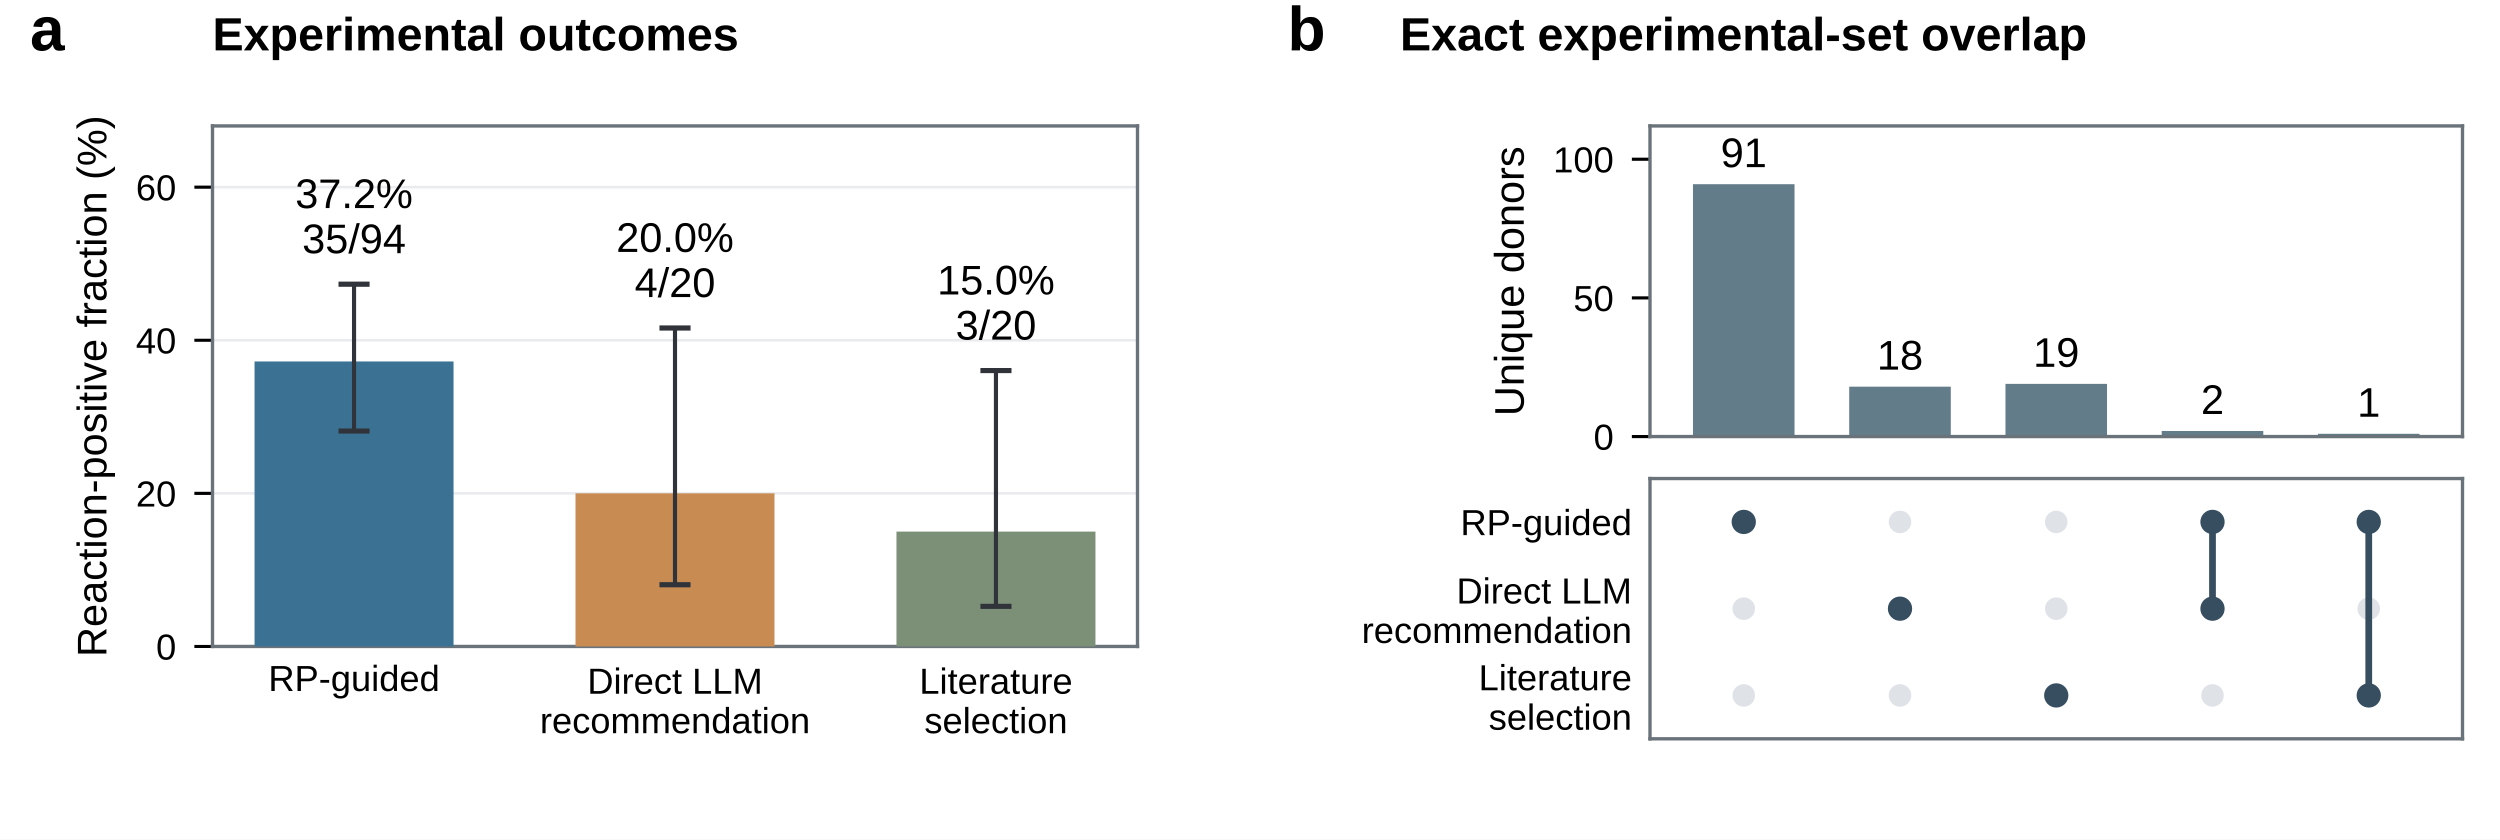
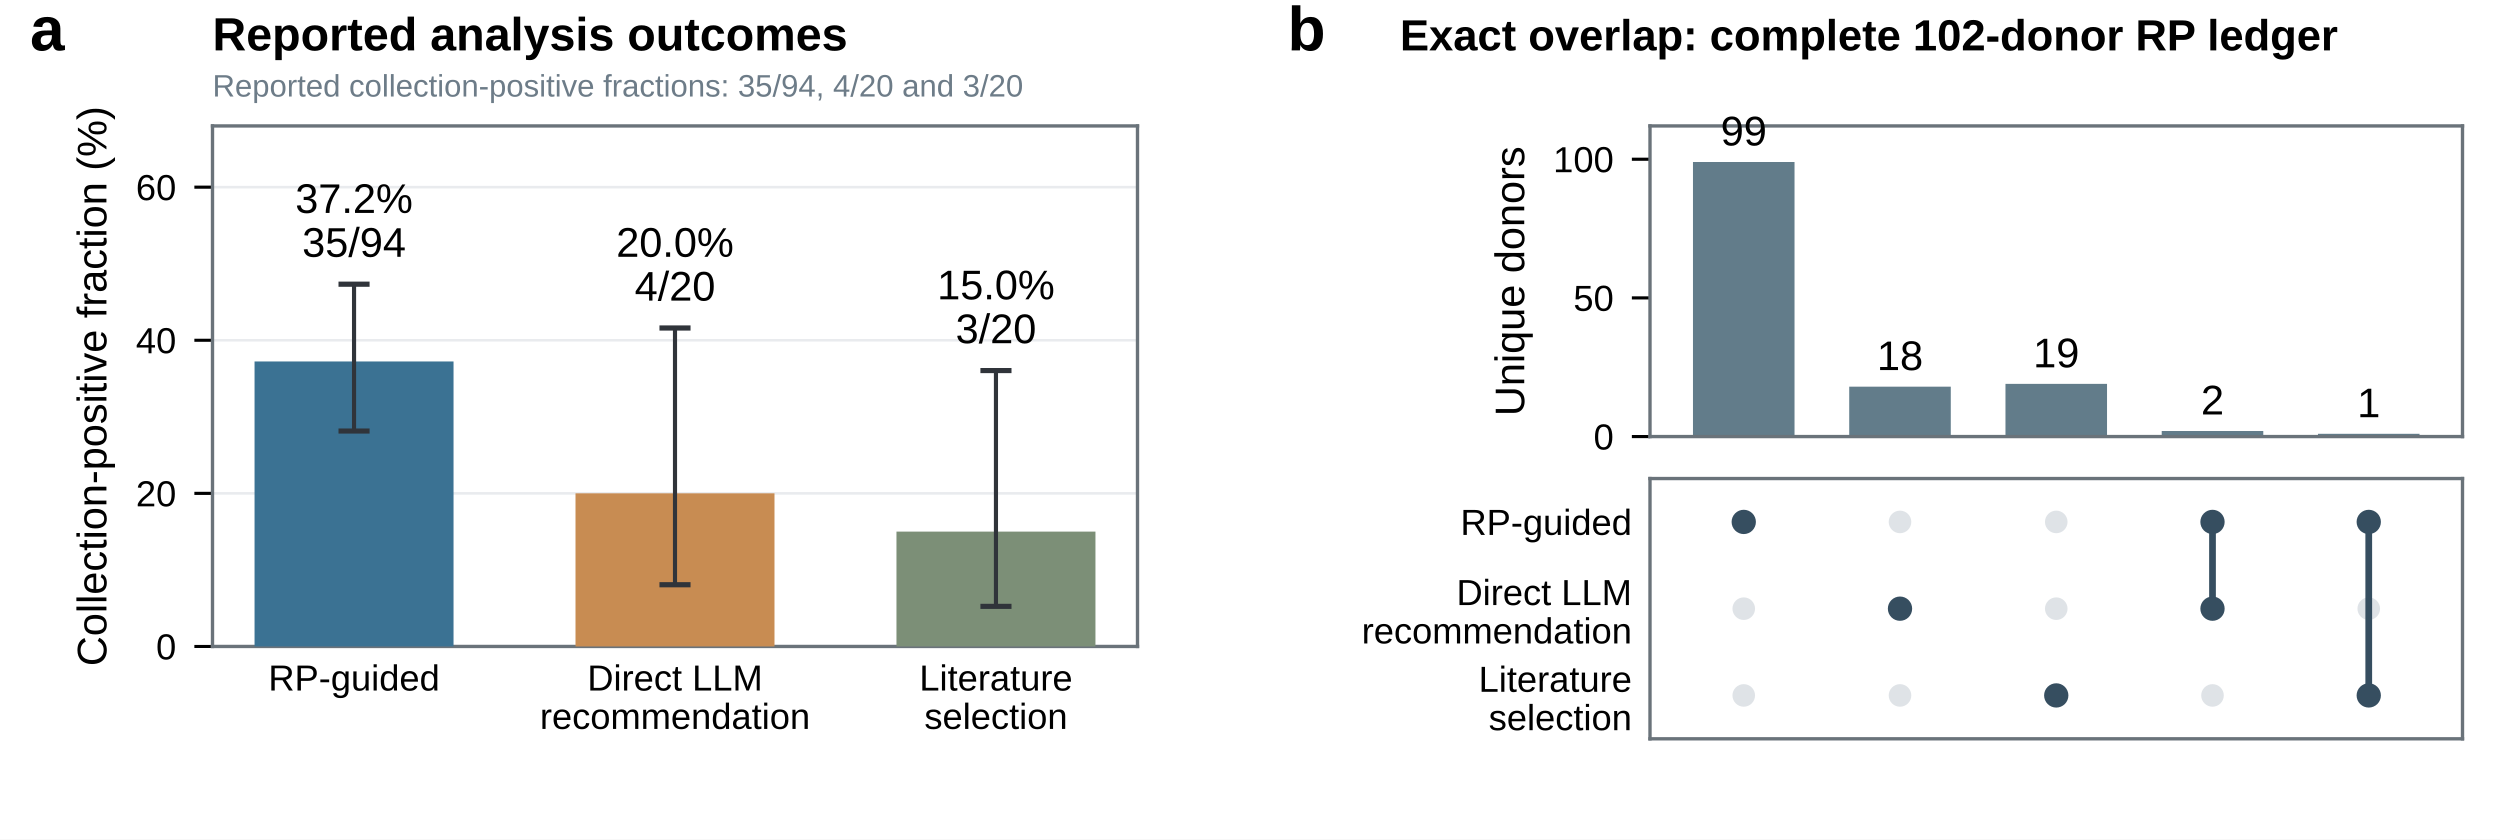
<svg xmlns="http://www.w3.org/2000/svg" xmlns:xlink="http://www.w3.org/1999/xlink" width="482.4pt" height="162pt" viewBox="0 0 482.4 162" version="1.1">
  <defs>
    <style type="text/css">*{stroke-linejoin: round; stroke-linecap: butt}</style>
  </defs>
  <g id="figure_1">
    <g id="patch_1">
      <path d="M 0 162 L 482.4 162 L 482.4 0 L 0 0 z " style="fill: #ffffff" />
    </g>
    <g id="axes_1">
      <g id="patch_2">
        <path d="M 41.004 124.74 L 219.492 124.74 L 219.492 24.3 L 41.004 24.3 z " style="fill: #ffffff" />
      </g>
      <g id="matplotlib.axis_1">
        <g id="xtick_1">
          <g id="line2d_1" />
          <g id="text_1">
-             <text style="font-size: 7px; font-family: 'Arial'; text-anchor: middle" x="68.316" y="133.336" transform="rotate(-0 68.31601 133.3362)">RP-guided</text>
+             <text style="font-size: 7px; font-family: 'Arial'; text-anchor: middle" x="68.316" y="133.25" transform="rotate(-0 68.31601 133.2505)">RP-guided</text>
          </g>
        </g>
        <g id="xtick_2">
          <g id="line2d_2" />
          <g id="text_2">
-             <text style="font-size: 7px; font-family: 'Arial'" transform="translate(113.3282 133.8608)">Direct LLM</text>
-             <text style="font-size: 7px; font-family: 'Arial'" transform="translate(104.1812 141.4795)">recommendation</text>
+             <text style="font-size: 7px; font-family: 'Arial'" transform="translate(113.3282 133.2505)">Direct LLM</text>
+             <text style="font-size: 7px; font-family: 'Arial'" transform="translate(104.1812 140.6543)">recommendation</text>
          </g>
        </g>
        <g id="xtick_3">
          <g id="line2d_3" />
          <g id="text_3">
-             <text style="font-size: 7px; font-family: 'Arial'" transform="translate(177.3952 133.8608)">Literature</text>
-             <text style="font-size: 7px; font-family: 'Arial'" transform="translate(178.367 141.4795)">selection</text>
+             <text style="font-size: 7px; font-family: 'Arial'" transform="translate(177.3952 133.2505)">Literature</text>
+             <text style="font-size: 7px; font-family: 'Arial'" transform="translate(178.367 140.6543)">selection</text>
          </g>
        </g>
      </g>
      <g id="matplotlib.axis_2">
        <g id="ytick_1">
          <g id="line2d_4">
-             <path d="M 41.004 124.74 L 219.492 124.74 " clip-path="url(#p1fa5489b76)" style="fill: none; stroke: #e9ebee; stroke-width: 0.5; stroke-linecap: square" />
+             <path d="M 41.004 124.74 L 219.492 124.74 " clip-path="url(#p2468c2461d)" style="fill: none; stroke: #e9ebee; stroke-width: 0.5; stroke-linecap: square" />
          </g>
          <g id="line2d_5">
            <defs>
-               <path id="mcfb7ed410b" d="M 0 0 L -3.5 0 " style="stroke: #000000; stroke-width: 0.6" />
+               <path id="m9c5047dd20" d="M 0 0 L -3.5 0 " style="stroke: #000000; stroke-width: 0.6" />
            </defs>
            <g>
-               <use xlink:href="#mcfb7ed410b" x="41.004" y="124.74" style="stroke: #000000; stroke-width: 0.6" />
+               <use xlink:href="#m9c5047dd20" x="41.004" y="124.74" style="stroke: #000000; stroke-width: 0.6" />
            </g>
          </g>
          <g id="text_4">
-             <text style="font-size: 7px; font-family: 'Arial'; text-anchor: end" x="34.004" y="127.288" transform="rotate(-0 34.004 127.2881)">0</text>
+             <text style="font-size: 7px; font-family: 'Arial'; text-anchor: end" x="34.004" y="127.245" transform="rotate(-0 34.004 127.2452)">0</text>
          </g>
        </g>
        <g id="ytick_2">
          <g id="line2d_6">
-             <path d="M 41.004 95.199 L 219.492 95.199 " clip-path="url(#p1fa5489b76)" style="fill: none; stroke: #e9ebee; stroke-width: 0.5; stroke-linecap: square" />
+             <path d="M 41.004 95.199 L 219.492 95.199 " clip-path="url(#p2468c2461d)" style="fill: none; stroke: #e9ebee; stroke-width: 0.5; stroke-linecap: square" />
          </g>
          <g id="line2d_7">
            <g>
-               <use xlink:href="#mcfb7ed410b" x="41.004" y="95.199" style="stroke: #000000; stroke-width: 0.6" />
+               <use xlink:href="#m9c5047dd20" x="41.004" y="95.199" style="stroke: #000000; stroke-width: 0.6" />
            </g>
          </g>
          <g id="text_5">
-             <text style="font-size: 7px; font-family: 'Arial'; text-anchor: end" x="34.004" y="97.747" transform="rotate(-0 34.004 97.74692)">20</text>
+             <text style="font-size: 7px; font-family: 'Arial'; text-anchor: end" x="34.004" y="97.704" transform="rotate(-0 34.004 97.70406)">20</text>
          </g>
        </g>
        <g id="ytick_3">
          <g id="line2d_8">
-             <path d="M 41.004 65.658 L 219.492 65.658 " clip-path="url(#p1fa5489b76)" style="fill: none; stroke: #e9ebee; stroke-width: 0.5; stroke-linecap: square" />
+             <path d="M 41.004 65.658 L 219.492 65.658 " clip-path="url(#p2468c2461d)" style="fill: none; stroke: #e9ebee; stroke-width: 0.5; stroke-linecap: square" />
          </g>
          <g id="line2d_9">
            <g>
-               <use xlink:href="#mcfb7ed410b" x="41.004" y="65.658" style="stroke: #000000; stroke-width: 0.6" />
+               <use xlink:href="#m9c5047dd20" x="41.004" y="65.658" style="stroke: #000000; stroke-width: 0.6" />
            </g>
          </g>
          <g id="text_6">
-             <text style="font-size: 7px; font-family: 'Arial'; text-anchor: end" x="34.004" y="68.206" transform="rotate(-0 34.004 68.20574)">40</text>
+             <text style="font-size: 7px; font-family: 'Arial'; text-anchor: end" x="34.004" y="68.163" transform="rotate(-0 34.004 68.16288)">40</text>
          </g>
        </g>
        <g id="ytick_4">
          <g id="line2d_10">
-             <path d="M 41.004 36.116 L 219.492 36.116 " clip-path="url(#p1fa5489b76)" style="fill: none; stroke: #e9ebee; stroke-width: 0.5; stroke-linecap: square" />
+             <path d="M 41.004 36.116 L 219.492 36.116 " clip-path="url(#p2468c2461d)" style="fill: none; stroke: #e9ebee; stroke-width: 0.5; stroke-linecap: square" />
          </g>
          <g id="line2d_11">
            <g>
-               <use xlink:href="#mcfb7ed410b" x="41.004" y="36.116" style="stroke: #000000; stroke-width: 0.6" />
+               <use xlink:href="#m9c5047dd20" x="41.004" y="36.116" style="stroke: #000000; stroke-width: 0.6" />
            </g>
          </g>
          <g id="text_7">
-             <text style="font-size: 7px; font-family: 'Arial'; text-anchor: end" x="34.004" y="38.665" transform="rotate(-0 34.004 38.66457)">60</text>
+             <text style="font-size: 7px; font-family: 'Arial'; text-anchor: end" x="34.004" y="38.622" transform="rotate(-0 34.004 38.6217)">60</text>
          </g>
        </g>
        <g id="text_8">
-           <text style="font-size: 8px; font-family: 'Arial'; text-anchor: middle" x="20.535" y="74.52" transform="rotate(-90 20.53494 74.52)">Reaction-positive fraction (%)</text>
+           <text style="font-size: 8px; font-family: 'Arial'; text-anchor: middle" x="20.535" y="74.52" transform="rotate(-90 20.53494 74.52)">Collection-positive fraction (%)</text>
        </g>
      </g>
      <g id="patch_3">
        <path d="M 41.004 124.74 L 41.004 24.3 " style="fill: none; stroke: #6a737a; stroke-width: 0.65; stroke-linejoin: miter; stroke-linecap: square" />
      </g>
      <g id="patch_4">
        <path d="M 219.492 124.74 L 219.492 24.3 " style="fill: none; stroke: #6a737a; stroke-width: 0.65; stroke-linejoin: miter; stroke-linecap: square" />
      </g>
      <g id="patch_5">
        <path d="M 41.004 124.74 L 219.492 124.74 " style="fill: none; stroke: #6a737a; stroke-width: 0.65; stroke-linejoin: miter; stroke-linecap: square" />
      </g>
      <g id="patch_6">
        <path d="M 41.004 24.3 L 219.492 24.3 " style="fill: none; stroke: #6a737a; stroke-width: 0.65; stroke-linejoin: miter; stroke-linecap: square" />
      </g>
      <g id="patch_7">
-         <path d="M 49.117 124.74 L 87.515 124.74 L 87.515 69.743 L 49.117 69.743 z " clip-path="url(#p1fa5489b76)" style="fill: #3b7293" />
+         <path d="M 49.117 124.74 L 87.515 124.74 L 87.515 69.743 L 49.117 69.743 z " clip-path="url(#p2468c2461d)" style="fill: #3b7293" />
      </g>
      <g id="patch_8">
-         <path d="M 111.049 124.74 L 149.447 124.74 L 149.447 95.199 L 111.049 95.199 z " clip-path="url(#p1fa5489b76)" style="fill: #c88c52" />
+         <path d="M 111.049 124.74 L 149.447 124.74 L 149.447 95.199 L 111.049 95.199 z " clip-path="url(#p2468c2461d)" style="fill: #c88c52" />
      </g>
      <g id="patch_9">
-         <path d="M 172.981 124.74 L 211.379 124.74 L 211.379 102.584 L 172.981 102.584 z " clip-path="url(#p1fa5489b76)" style="fill: #7c8f77" />
+         <path d="M 172.981 124.74 L 211.379 124.74 L 211.379 102.584 L 172.981 102.584 z " clip-path="url(#p2468c2461d)" style="fill: #7c8f77" />
      </g>
      <g id="text_9">
-         <text style="font-size: 8px; font-family: 'Arial'" transform="translate(56.97476 40.15186)">37.2%</text>
-         <text style="font-size: 8px; font-family: 'Arial'" transform="translate(58.30726 48.85889)">35/94</text>
+         <text style="font-size: 8px; font-family: 'Arial'" transform="translate(56.97476 41.0906)">37.2%</text>
+         <text style="font-size: 8px; font-family: 'Arial'" transform="translate(58.30726 49.5521)">35/94</text>
      </g>
      <g id="text_10">
-         <text style="font-size: 8px; font-family: 'Arial'" transform="translate(118.9068 48.6089)">20.0%</text>
-         <text style="font-size: 8px; font-family: 'Arial'" transform="translate(122.4636 57.31593)">4/20</text>
+         <text style="font-size: 8px; font-family: 'Arial'" transform="translate(118.9068 49.54763)">20.0%</text>
+         <text style="font-size: 8px; font-family: 'Arial'" transform="translate(122.4636 58.00913)">4/20</text>
      </g>
      <g id="text_11">
-         <text style="font-size: 8px; font-family: 'Arial'" transform="translate(180.8387 56.82113)">15.0%</text>
-         <text style="font-size: 8px; font-family: 'Arial'" transform="translate(184.3956 65.52816)">3/20</text>
+         <text style="font-size: 8px; font-family: 'Arial'" transform="translate(180.8387 57.75987)">15.0%</text>
+         <text style="font-size: 8px; font-family: 'Arial'" transform="translate(184.3956 66.22137)">3/20</text>
      </g>
      <g id="LineCollection_1">
-         <path d="M 68.316 83.171 L 68.316 54.835 " clip-path="url(#p1fa5489b76)" style="fill: none; stroke: #30343a; stroke-width: 0.8" />
-         <path d="M 130.248 112.826 L 130.248 63.292 " clip-path="url(#p1fa5489b76)" style="fill: none; stroke: #30343a; stroke-width: 0.8" />
-         <path d="M 192.18 117.005 L 192.18 71.504 " clip-path="url(#p1fa5489b76)" style="fill: none; stroke: #30343a; stroke-width: 0.8" />
+         <path d="M 68.316 83.171 L 68.316 54.835 " clip-path="url(#p2468c2461d)" style="fill: none; stroke: #30343a; stroke-width: 0.8" />
+         <path d="M 130.248 112.826 L 130.248 63.292 " clip-path="url(#p2468c2461d)" style="fill: none; stroke: #30343a; stroke-width: 0.8" />
+         <path d="M 192.18 117.005 L 192.18 71.504 " clip-path="url(#p2468c2461d)" style="fill: none; stroke: #30343a; stroke-width: 0.8" />
      </g>
      <g id="line2d_12">
        <defs>
-           <path id="m94ab844afb" d="M 3 0 L -3 -0 " style="stroke: #30343a" />
+           <path id="m451550a5c6" d="M 3 0 L -3 -0 " style="stroke: #30343a" />
        </defs>
-         <g clip-path="url(#p1fa5489b76)">
-           <use xlink:href="#m94ab844afb" x="68.316" y="83.171" style="fill: #1f77b4; stroke: #30343a" />
-           <use xlink:href="#m94ab844afb" x="130.248" y="112.826" style="fill: #1f77b4; stroke: #30343a" />
-           <use xlink:href="#m94ab844afb" x="192.18" y="117.005" style="fill: #1f77b4; stroke: #30343a" />
+         <g clip-path="url(#p2468c2461d)">
+           <use xlink:href="#m451550a5c6" x="68.316" y="83.171" style="fill: #1f77b4; stroke: #30343a" />
+           <use xlink:href="#m451550a5c6" x="130.248" y="112.826" style="fill: #1f77b4; stroke: #30343a" />
+           <use xlink:href="#m451550a5c6" x="192.18" y="117.005" style="fill: #1f77b4; stroke: #30343a" />
        </g>
      </g>
      <g id="line2d_13">
-         <g clip-path="url(#p1fa5489b76)">
-           <use xlink:href="#m94ab844afb" x="68.316" y="54.835" style="fill: #1f77b4; stroke: #30343a" />
-           <use xlink:href="#m94ab844afb" x="130.248" y="63.292" style="fill: #1f77b4; stroke: #30343a" />
-           <use xlink:href="#m94ab844afb" x="192.18" y="71.504" style="fill: #1f77b4; stroke: #30343a" />
+         <g clip-path="url(#p2468c2461d)">
+           <use xlink:href="#m451550a5c6" x="68.316" y="54.835" style="fill: #1f77b4; stroke: #30343a" />
+           <use xlink:href="#m451550a5c6" x="130.248" y="63.292" style="fill: #1f77b4; stroke: #30343a" />
+           <use xlink:href="#m451550a5c6" x="192.18" y="71.504" style="fill: #1f77b4; stroke: #30343a" />
        </g>
      </g>
    </g>
    <g id="axes_2">
      <g id="patch_10">
        <path d="M 318.384 84.24 L 475.164 84.24 L 475.164 24.3 L 318.384 24.3 z " style="fill: #ffffff" />
      </g>
      <g id="patch_11">
-         <path d="M 326.675 84.24 L 346.273 84.24 L 346.273 35.539 L 326.675 35.539 z " clip-path="url(#p195d11a51e)" style="fill: #627c8a" />
+         <path d="M 326.675 84.24 L 346.273 84.24 L 346.273 31.257 L 326.675 31.257 z " clip-path="url(#p4aee5247c8)" style="fill: #627c8a" />
      </g>
      <g id="patch_12">
-         <path d="M 356.825 84.24 L 376.423 84.24 L 376.423 74.607 L 356.825 74.607 z " clip-path="url(#p195d11a51e)" style="fill: #627c8a" />
+         <path d="M 356.825 84.24 L 376.423 84.24 L 376.423 74.607 L 356.825 74.607 z " clip-path="url(#p4aee5247c8)" style="fill: #627c8a" />
      </g>
      <g id="patch_13">
-         <path d="M 386.975 84.24 L 406.573 84.24 L 406.573 74.072 L 386.975 74.072 z " clip-path="url(#p195d11a51e)" style="fill: #627c8a" />
+         <path d="M 386.975 84.24 L 406.573 84.24 L 406.573 74.072 L 386.975 74.072 z " clip-path="url(#p4aee5247c8)" style="fill: #627c8a" />
      </g>
      <g id="patch_14">
-         <path d="M 417.125 84.24 L 436.723 84.24 L 436.723 83.17 L 417.125 83.17 z " clip-path="url(#p195d11a51e)" style="fill: #627c8a" />
+         <path d="M 417.125 84.24 L 436.723 84.24 L 436.723 83.17 L 417.125 83.17 z " clip-path="url(#p4aee5247c8)" style="fill: #627c8a" />
      </g>
      <g id="patch_15">
-         <path d="M 447.275 84.24 L 466.873 84.24 L 466.873 83.705 L 447.275 83.705 z " clip-path="url(#p195d11a51e)" style="fill: #627c8a" />
+         <path d="M 447.275 84.24 L 466.873 84.24 L 466.873 83.705 L 447.275 83.705 z " clip-path="url(#p4aee5247c8)" style="fill: #627c8a" />
      </g>
      <g id="matplotlib.axis_3" />
      <g id="matplotlib.axis_4">
        <g id="ytick_5">
          <g id="line2d_14">
            <g>
-               <use xlink:href="#mcfb7ed410b" x="318.384" y="84.24" style="stroke: #000000; stroke-width: 0.6" />
+               <use xlink:href="#m9c5047dd20" x="318.384" y="84.24" style="stroke: #000000; stroke-width: 0.6" />
            </g>
          </g>
          <g id="text_12">
-             <text style="font-size: 7px; font-family: 'Arial'; text-anchor: end" x="311.384" y="86.788" transform="rotate(-0 311.384 86.7881)">0</text>
+             <text style="font-size: 7px; font-family: 'Arial'; text-anchor: end" x="311.384" y="86.745" transform="rotate(-0 311.384 86.74523)">0</text>
          </g>
        </g>
        <g id="ytick_6">
          <g id="line2d_15">
            <g>
-               <use xlink:href="#mcfb7ed410b" x="318.384" y="57.481" style="stroke: #000000; stroke-width: 0.6" />
+               <use xlink:href="#m9c5047dd20" x="318.384" y="57.481" style="stroke: #000000; stroke-width: 0.6" />
            </g>
          </g>
          <g id="text_13">
-             <text style="font-size: 7px; font-family: 'Arial'; text-anchor: end" x="311.384" y="60.029" transform="rotate(-0 311.384 60.02917)">50</text>
+             <text style="font-size: 7px; font-family: 'Arial'; text-anchor: end" x="311.384" y="59.986" transform="rotate(-0 311.384 59.98631)">50</text>
          </g>
        </g>
        <g id="ytick_7">
          <g id="line2d_16">
            <g>
-               <use xlink:href="#mcfb7ed410b" x="318.384" y="30.722" style="stroke: #000000; stroke-width: 0.6" />
+               <use xlink:href="#m9c5047dd20" x="318.384" y="30.722" style="stroke: #000000; stroke-width: 0.6" />
            </g>
          </g>
          <g id="text_14">
-             <text style="font-size: 7px; font-family: 'Arial'; text-anchor: end" x="311.384" y="33.27" transform="rotate(-0 311.384 33.27024)">100</text>
+             <text style="font-size: 7px; font-family: 'Arial'; text-anchor: end" x="311.384" y="33.227" transform="rotate(-0 311.384 33.22738)">100</text>
          </g>
        </g>
        <g id="text_15">
-           <text style="font-size: 8px; font-family: 'Arial'; text-anchor: middle" x="294.022" y="54.27" transform="rotate(-90 294.0224 54.27)">Unique donors</text>
+           <text style="font-size: 8px; font-family: 'Arial'; text-anchor: middle" x="294.116" y="54.27" transform="rotate(-90 294.116 54.27)">Unique donors</text>
        </g>
      </g>
      <g id="patch_16">
        <path d="M 318.384 84.24 L 318.384 24.3 " style="fill: none; stroke: #6a737a; stroke-width: 0.65; stroke-linejoin: miter; stroke-linecap: square" />
      </g>
      <g id="patch_17">
        <path d="M 475.164 84.24 L 475.164 24.3 " style="fill: none; stroke: #6a737a; stroke-width: 0.65; stroke-linejoin: miter; stroke-linecap: square" />
      </g>
      <g id="patch_18">
        <path d="M 318.384 84.24 L 475.164 84.24 " style="fill: none; stroke: #6a737a; stroke-width: 0.65; stroke-linejoin: miter; stroke-linecap: square" />
      </g>
      <g id="patch_19">
        <path d="M 318.384 24.3 L 475.164 24.3 " style="fill: none; stroke: #6a737a; stroke-width: 0.65; stroke-linejoin: miter; stroke-linecap: square" />
      </g>
      <g id="text_16">
-         <text style="font-size: 8px; font-family: 'Arial'; text-anchor: middle" x="336.474" y="32.25" transform="rotate(-0 336.474 32.24962)">91</text>
+         <text style="font-size: 8px; font-family: 'Arial'; text-anchor: middle" x="336.474" y="28.062" transform="rotate(-0 336.474 28.06179)">99</text>
      </g>
      <g id="text_17">
-         <text style="font-size: 8px; font-family: 'Arial'; text-anchor: middle" x="366.624" y="71.318" transform="rotate(-0 366.624 71.31766)">18</text>
+         <text style="font-size: 8px; font-family: 'Arial'; text-anchor: middle" x="366.624" y="71.411" transform="rotate(-0 366.624 71.41125)">18</text>
      </g>
      <g id="text_18">
-         <text style="font-size: 8px; font-family: 'Arial'; text-anchor: middle" x="396.774" y="70.782" transform="rotate(-0 396.774 70.78248)">19</text>
+         <text style="font-size: 8px; font-family: 'Arial'; text-anchor: middle" x="396.774" y="70.876" transform="rotate(-0 396.774 70.87607)">19</text>
      </g>
      <g id="text_19">
-         <text style="font-size: 8px; font-family: 'Arial'; text-anchor: middle" x="426.924" y="79.881" transform="rotate(-0 426.924 79.88051)">2</text>
+         <text style="font-size: 8px; font-family: 'Arial'; text-anchor: middle" x="426.924" y="79.974" transform="rotate(-0 426.924 79.97411)">2</text>
      </g>
      <g id="text_20">
-         <text style="font-size: 8px; font-family: 'Arial'; text-anchor: middle" x="457.074" y="80.416" transform="rotate(-0 457.074 80.41569)">1</text>
+         <text style="font-size: 8px; font-family: 'Arial'; text-anchor: middle" x="457.074" y="80.509" transform="rotate(-0 457.074 80.50929)">1</text>
      </g>
    </g>
    <g id="axes_3">
      <g id="patch_20">
        <path d="M 318.384 142.56 L 475.164 142.56 L 475.164 92.34 L 318.384 92.34 z " style="fill: #ffffff" />
      </g>
      <g id="PathCollection_1">
        <defs>
-           <path id="me03aafa9ca" d="M 0 2.179 C 0.578 2.179 1.132 1.95 1.541 1.541 C 1.95 1.132 2.179 0.578 2.179 0 C 2.179 -0.578 1.95 -1.132 1.541 -1.541 C 1.132 -1.95 0.578 -2.179 0 -2.179 C -0.578 -2.179 -1.132 -1.95 -1.541 -1.541 C -1.95 -1.132 -2.179 -0.578 -2.179 0 C -2.179 0.578 -1.95 1.132 -1.541 1.541 C -1.132 1.95 -0.578 2.179 0 2.179 z " />
+           <path id="m1ef5d36445" d="M 0 2.179 C 0.578 2.179 1.132 1.95 1.541 1.541 C 1.95 1.132 2.179 0.578 2.179 0 C 2.179 -0.578 1.95 -1.132 1.541 -1.541 C 1.132 -1.95 0.578 -2.179 0 -2.179 C -0.578 -2.179 -1.132 -1.95 -1.541 -1.541 C -1.95 -1.132 -2.179 -0.578 -2.179 0 C -2.179 0.578 -1.95 1.132 -1.541 1.541 C -1.132 1.95 -0.578 2.179 0 2.179 z " />
        </defs>
-         <g clip-path="url(#p4d89c3ea8b)">
-           <use xlink:href="#me03aafa9ca" x="336.474" y="100.71" style="fill: #dfe3e7" />
-           <use xlink:href="#me03aafa9ca" x="336.474" y="117.45" style="fill: #dfe3e7" />
-           <use xlink:href="#me03aafa9ca" x="336.474" y="134.19" style="fill: #dfe3e7" />
+         <g clip-path="url(#p53abd5c507)">
+           <use xlink:href="#m1ef5d36445" x="336.474" y="100.71" style="fill: #dfe3e7" />
+           <use xlink:href="#m1ef5d36445" x="336.474" y="117.45" style="fill: #dfe3e7" />
+           <use xlink:href="#m1ef5d36445" x="336.474" y="134.19" style="fill: #dfe3e7" />
        </g>
      </g>
      <g id="PathCollection_2">
-         <g clip-path="url(#p4d89c3ea8b)">
-           <use xlink:href="#me03aafa9ca" x="366.624" y="100.71" style="fill: #dfe3e7" />
-           <use xlink:href="#me03aafa9ca" x="366.624" y="117.45" style="fill: #dfe3e7" />
-           <use xlink:href="#me03aafa9ca" x="366.624" y="134.19" style="fill: #dfe3e7" />
+         <g clip-path="url(#p53abd5c507)">
+           <use xlink:href="#m1ef5d36445" x="366.624" y="100.71" style="fill: #dfe3e7" />
+           <use xlink:href="#m1ef5d36445" x="366.624" y="117.45" style="fill: #dfe3e7" />
+           <use xlink:href="#m1ef5d36445" x="366.624" y="134.19" style="fill: #dfe3e7" />
        </g>
      </g>
      <g id="PathCollection_3">
-         <g clip-path="url(#p4d89c3ea8b)">
-           <use xlink:href="#me03aafa9ca" x="396.774" y="100.71" style="fill: #dfe3e7" />
-           <use xlink:href="#me03aafa9ca" x="396.774" y="117.45" style="fill: #dfe3e7" />
-           <use xlink:href="#me03aafa9ca" x="396.774" y="134.19" style="fill: #dfe3e7" />
+         <g clip-path="url(#p53abd5c507)">
+           <use xlink:href="#m1ef5d36445" x="396.774" y="100.71" style="fill: #dfe3e7" />
+           <use xlink:href="#m1ef5d36445" x="396.774" y="117.45" style="fill: #dfe3e7" />
+           <use xlink:href="#m1ef5d36445" x="396.774" y="134.19" style="fill: #dfe3e7" />
        </g>
      </g>
      <g id="PathCollection_4">
-         <g clip-path="url(#p4d89c3ea8b)">
-           <use xlink:href="#me03aafa9ca" x="426.924" y="100.71" style="fill: #dfe3e7" />
-           <use xlink:href="#me03aafa9ca" x="426.924" y="117.45" style="fill: #dfe3e7" />
-           <use xlink:href="#me03aafa9ca" x="426.924" y="134.19" style="fill: #dfe3e7" />
+         <g clip-path="url(#p53abd5c507)">
+           <use xlink:href="#m1ef5d36445" x="426.924" y="100.71" style="fill: #dfe3e7" />
+           <use xlink:href="#m1ef5d36445" x="426.924" y="117.45" style="fill: #dfe3e7" />
+           <use xlink:href="#m1ef5d36445" x="426.924" y="134.19" style="fill: #dfe3e7" />
        </g>
      </g>
      <g id="PathCollection_5">
-         <g clip-path="url(#p4d89c3ea8b)">
-           <use xlink:href="#me03aafa9ca" x="457.074" y="100.71" style="fill: #dfe3e7" />
-           <use xlink:href="#me03aafa9ca" x="457.074" y="117.45" style="fill: #dfe3e7" />
-           <use xlink:href="#me03aafa9ca" x="457.074" y="134.19" style="fill: #dfe3e7" />
+         <g clip-path="url(#p53abd5c507)">
+           <use xlink:href="#m1ef5d36445" x="457.074" y="100.71" style="fill: #dfe3e7" />
+           <use xlink:href="#m1ef5d36445" x="457.074" y="117.45" style="fill: #dfe3e7" />
+           <use xlink:href="#m1ef5d36445" x="457.074" y="134.19" style="fill: #dfe3e7" />
        </g>
      </g>
      <g id="matplotlib.axis_5" />
      <g id="matplotlib.axis_6">
        <g id="ytick_8">
          <g id="line2d_17" />
          <g id="text_21">
-             <text style="font-size: 7px; font-family: 'Arial'; text-anchor: end" x="314.884" y="103.258" transform="rotate(-0 314.884 103.2581)">RP-guided</text>
+             <text style="font-size: 7px; font-family: 'Arial'; text-anchor: end" x="314.884" y="103.215" transform="rotate(-0 314.884 103.2152)">RP-guided</text>
          </g>
        </g>
        <g id="ytick_9">
          <g id="line2d_18" />
          <g id="text_22">
-             <text style="font-size: 7px; font-family: 'Arial'" transform="translate(281.0445 116.4511)">Direct LLM</text>
-             <text style="font-size: 7px; font-family: 'Arial'" transform="translate(262.7504 124.0698)">recommendation</text>
+             <text style="font-size: 7px; font-family: 'Arial'" transform="translate(281.0445 116.7544)">Direct LLM</text>
+             <text style="font-size: 7px; font-family: 'Arial'" transform="translate(262.7504 124.1582)">recommendation</text>
          </g>
        </g>
        <g id="ytick_10">
          <g id="line2d_19" />
          <g id="text_23">
-             <text style="font-size: 7px; font-family: 'Arial'" transform="translate(285.3145 133.1911)">Literature</text>
-             <text style="font-size: 7px; font-family: 'Arial'" transform="translate(287.2581 140.8098)">selection</text>
+             <text style="font-size: 7px; font-family: 'Arial'" transform="translate(285.3145 133.4944)">Literature</text>
+             <text style="font-size: 7px; font-family: 'Arial'" transform="translate(287.2581 140.8982)">selection</text>
          </g>
        </g>
      </g>
      <g id="line2d_20">
-         <path d="M 426.924 100.71 L 426.924 117.45 " clip-path="url(#p4d89c3ea8b)" style="fill: none; stroke: #364e60; stroke-width: 1.3; stroke-linecap: square" />
+         <path d="M 426.924 100.71 L 426.924 117.45 " clip-path="url(#p53abd5c507)" style="fill: none; stroke: #364e60; stroke-width: 1.3; stroke-linecap: square" />
      </g>
      <g id="line2d_21">
-         <path d="M 457.074 100.71 L 457.074 134.19 " clip-path="url(#p4d89c3ea8b)" style="fill: none; stroke: #364e60; stroke-width: 1.3; stroke-linecap: square" />
+         <path d="M 457.074 100.71 L 457.074 134.19 " clip-path="url(#p53abd5c507)" style="fill: none; stroke: #364e60; stroke-width: 1.3; stroke-linecap: square" />
      </g>
      <g id="patch_21">
        <path d="M 318.384 142.56 L 318.384 92.34 " style="fill: none; stroke: #6a737a; stroke-width: 0.65; stroke-linejoin: miter; stroke-linecap: square" />
      </g>
      <g id="patch_22">
        <path d="M 475.164 142.56 L 475.164 92.34 " style="fill: none; stroke: #6a737a; stroke-width: 0.65; stroke-linejoin: miter; stroke-linecap: square" />
      </g>
      <g id="patch_23">
        <path d="M 318.384 142.56 L 475.164 142.56 " style="fill: none; stroke: #6a737a; stroke-width: 0.65; stroke-linejoin: miter; stroke-linecap: square" />
      </g>
      <g id="patch_24">
        <path d="M 318.384 92.34 L 475.164 92.34 " style="fill: none; stroke: #6a737a; stroke-width: 0.65; stroke-linejoin: miter; stroke-linecap: square" />
      </g>
      <g id="PathCollection_6">
        <defs>
-           <path id="m57ae5da8a8" d="M 0 2.345 C 0.622 2.345 1.219 2.098 1.658 1.658 C 2.098 1.219 2.345 0.622 2.345 0 C 2.345 -0.622 2.098 -1.219 1.658 -1.658 C 1.219 -2.098 0.622 -2.345 0 -2.345 C -0.622 -2.345 -1.219 -2.098 -1.658 -1.658 C -2.098 -1.219 -2.345 -0.622 -2.345 0 C -2.345 0.622 -2.098 1.219 -1.658 1.658 C -1.219 2.098 -0.622 2.345 0 2.345 z " />
+           <path id="m3855fd9c79" d="M 0 2.345 C 0.622 2.345 1.219 2.098 1.658 1.658 C 2.098 1.219 2.345 0.622 2.345 0 C 2.345 -0.622 2.098 -1.219 1.658 -1.658 C 1.219 -2.098 0.622 -2.345 0 -2.345 C -0.622 -2.345 -1.219 -2.098 -1.658 -1.658 C -2.098 -1.219 -2.345 -0.622 -2.345 0 C -2.345 0.622 -2.098 1.219 -1.658 1.658 C -1.219 2.098 -0.622 2.345 0 2.345 z " />
        </defs>
-         <g clip-path="url(#p4d89c3ea8b)">
-           <use xlink:href="#m57ae5da8a8" x="336.474" y="100.71" style="fill: #364e60" />
+         <g clip-path="url(#p53abd5c507)">
+           <use xlink:href="#m3855fd9c79" x="336.474" y="100.71" style="fill: #364e60" />
        </g>
      </g>
      <g id="PathCollection_7">
-         <g clip-path="url(#p4d89c3ea8b)">
-           <use xlink:href="#m57ae5da8a8" x="366.624" y="117.45" style="fill: #364e60" />
+         <g clip-path="url(#p53abd5c507)">
+           <use xlink:href="#m3855fd9c79" x="366.624" y="117.45" style="fill: #364e60" />
        </g>
      </g>
      <g id="PathCollection_8">
-         <g clip-path="url(#p4d89c3ea8b)">
-           <use xlink:href="#m57ae5da8a8" x="396.774" y="134.19" style="fill: #364e60" />
+         <g clip-path="url(#p53abd5c507)">
+           <use xlink:href="#m3855fd9c79" x="396.774" y="134.19" style="fill: #364e60" />
        </g>
      </g>
      <g id="PathCollection_9">
-         <g clip-path="url(#p4d89c3ea8b)">
-           <use xlink:href="#m57ae5da8a8" x="426.924" y="100.71" style="fill: #364e60" />
-           <use xlink:href="#m57ae5da8a8" x="426.924" y="117.45" style="fill: #364e60" />
+         <g clip-path="url(#p53abd5c507)">
+           <use xlink:href="#m3855fd9c79" x="426.924" y="100.71" style="fill: #364e60" />
+           <use xlink:href="#m3855fd9c79" x="426.924" y="117.45" style="fill: #364e60" />
        </g>
      </g>
      <g id="PathCollection_10">
-         <g clip-path="url(#p4d89c3ea8b)">
-           <use xlink:href="#m57ae5da8a8" x="457.074" y="100.71" style="fill: #364e60" />
-           <use xlink:href="#m57ae5da8a8" x="457.074" y="134.19" style="fill: #364e60" />
+         <g clip-path="url(#p53abd5c507)">
+           <use xlink:href="#m3855fd9c79" x="457.074" y="100.71" style="fill: #364e60" />
+           <use xlink:href="#m3855fd9c79" x="457.074" y="134.19" style="fill: #364e60" />
        </g>
      </g>
    </g>
    <g id="text_24">
      <text style="font-weight: 700; font-size: 12px; font-family: 'Arial'; text-anchor: start" x="5.789" y="9.72" transform="rotate(-0 5.7888 9.72)">a</text>
    </g>
    <g id="text_25">
-       <text style="font-weight: 700; font-size: 9px; font-family: 'Arial'; text-anchor: start" x="41.004" y="9.72" transform="rotate(-0 41.004 9.72)">Experimental outcomes</text>
+       <text style="font-weight: 700; font-size: 9px; font-family: 'Arial'; text-anchor: start" x="41.004" y="9.72" transform="rotate(-0 41.004 9.72)">Reported analysis outcomes</text>
    </g>
    <g id="text_26">
+       <text style="font-size: 6px; font-family: 'Arial'; text-anchor: start; fill: #6d7c88" x="41.004" y="18.63" transform="rotate(-0 41.004 18.63)">Reported collection-positive fractions: 35/94, 4/20 and 3/20</text>
+     </g>
+     <g id="text_27">
      <text style="font-weight: 700; font-size: 12px; font-family: 'Arial'; text-anchor: start" x="248.436" y="9.72" transform="rotate(-0 248.436 9.72)">b</text>
    </g>
-     <g id="text_27">
-       <text style="font-weight: 700; font-size: 9px; font-family: 'Arial'; text-anchor: start" x="270.144" y="9.72" transform="rotate(-0 270.144 9.72)">Exact experimental-set overlap</text>
+     <g id="text_28">
+       <text style="font-weight: 700; font-size: 8.4px; font-family: 'Arial'; text-anchor: start" x="270.144" y="9.72" transform="rotate(-0 270.144 9.72)">Exact overlap: complete 102-donor RP ledger</text>
    </g>
  </g>
  <defs>
-     <clipPath id="p1fa5489b76">
+     <clipPath id="p2468c2461d">
      <rect x="41.004" y="24.3" width="178.488" height="100.44" />
    </clipPath>
-     <clipPath id="p195d11a51e">
+     <clipPath id="p4aee5247c8">
      <rect x="318.384" y="24.3" width="156.78" height="59.94" />
    </clipPath>
-     <clipPath id="p4d89c3ea8b">
+     <clipPath id="p53abd5c507">
      <rect x="318.384" y="92.34" width="156.78" height="50.22" />
    </clipPath>
  </defs>
</svg>
